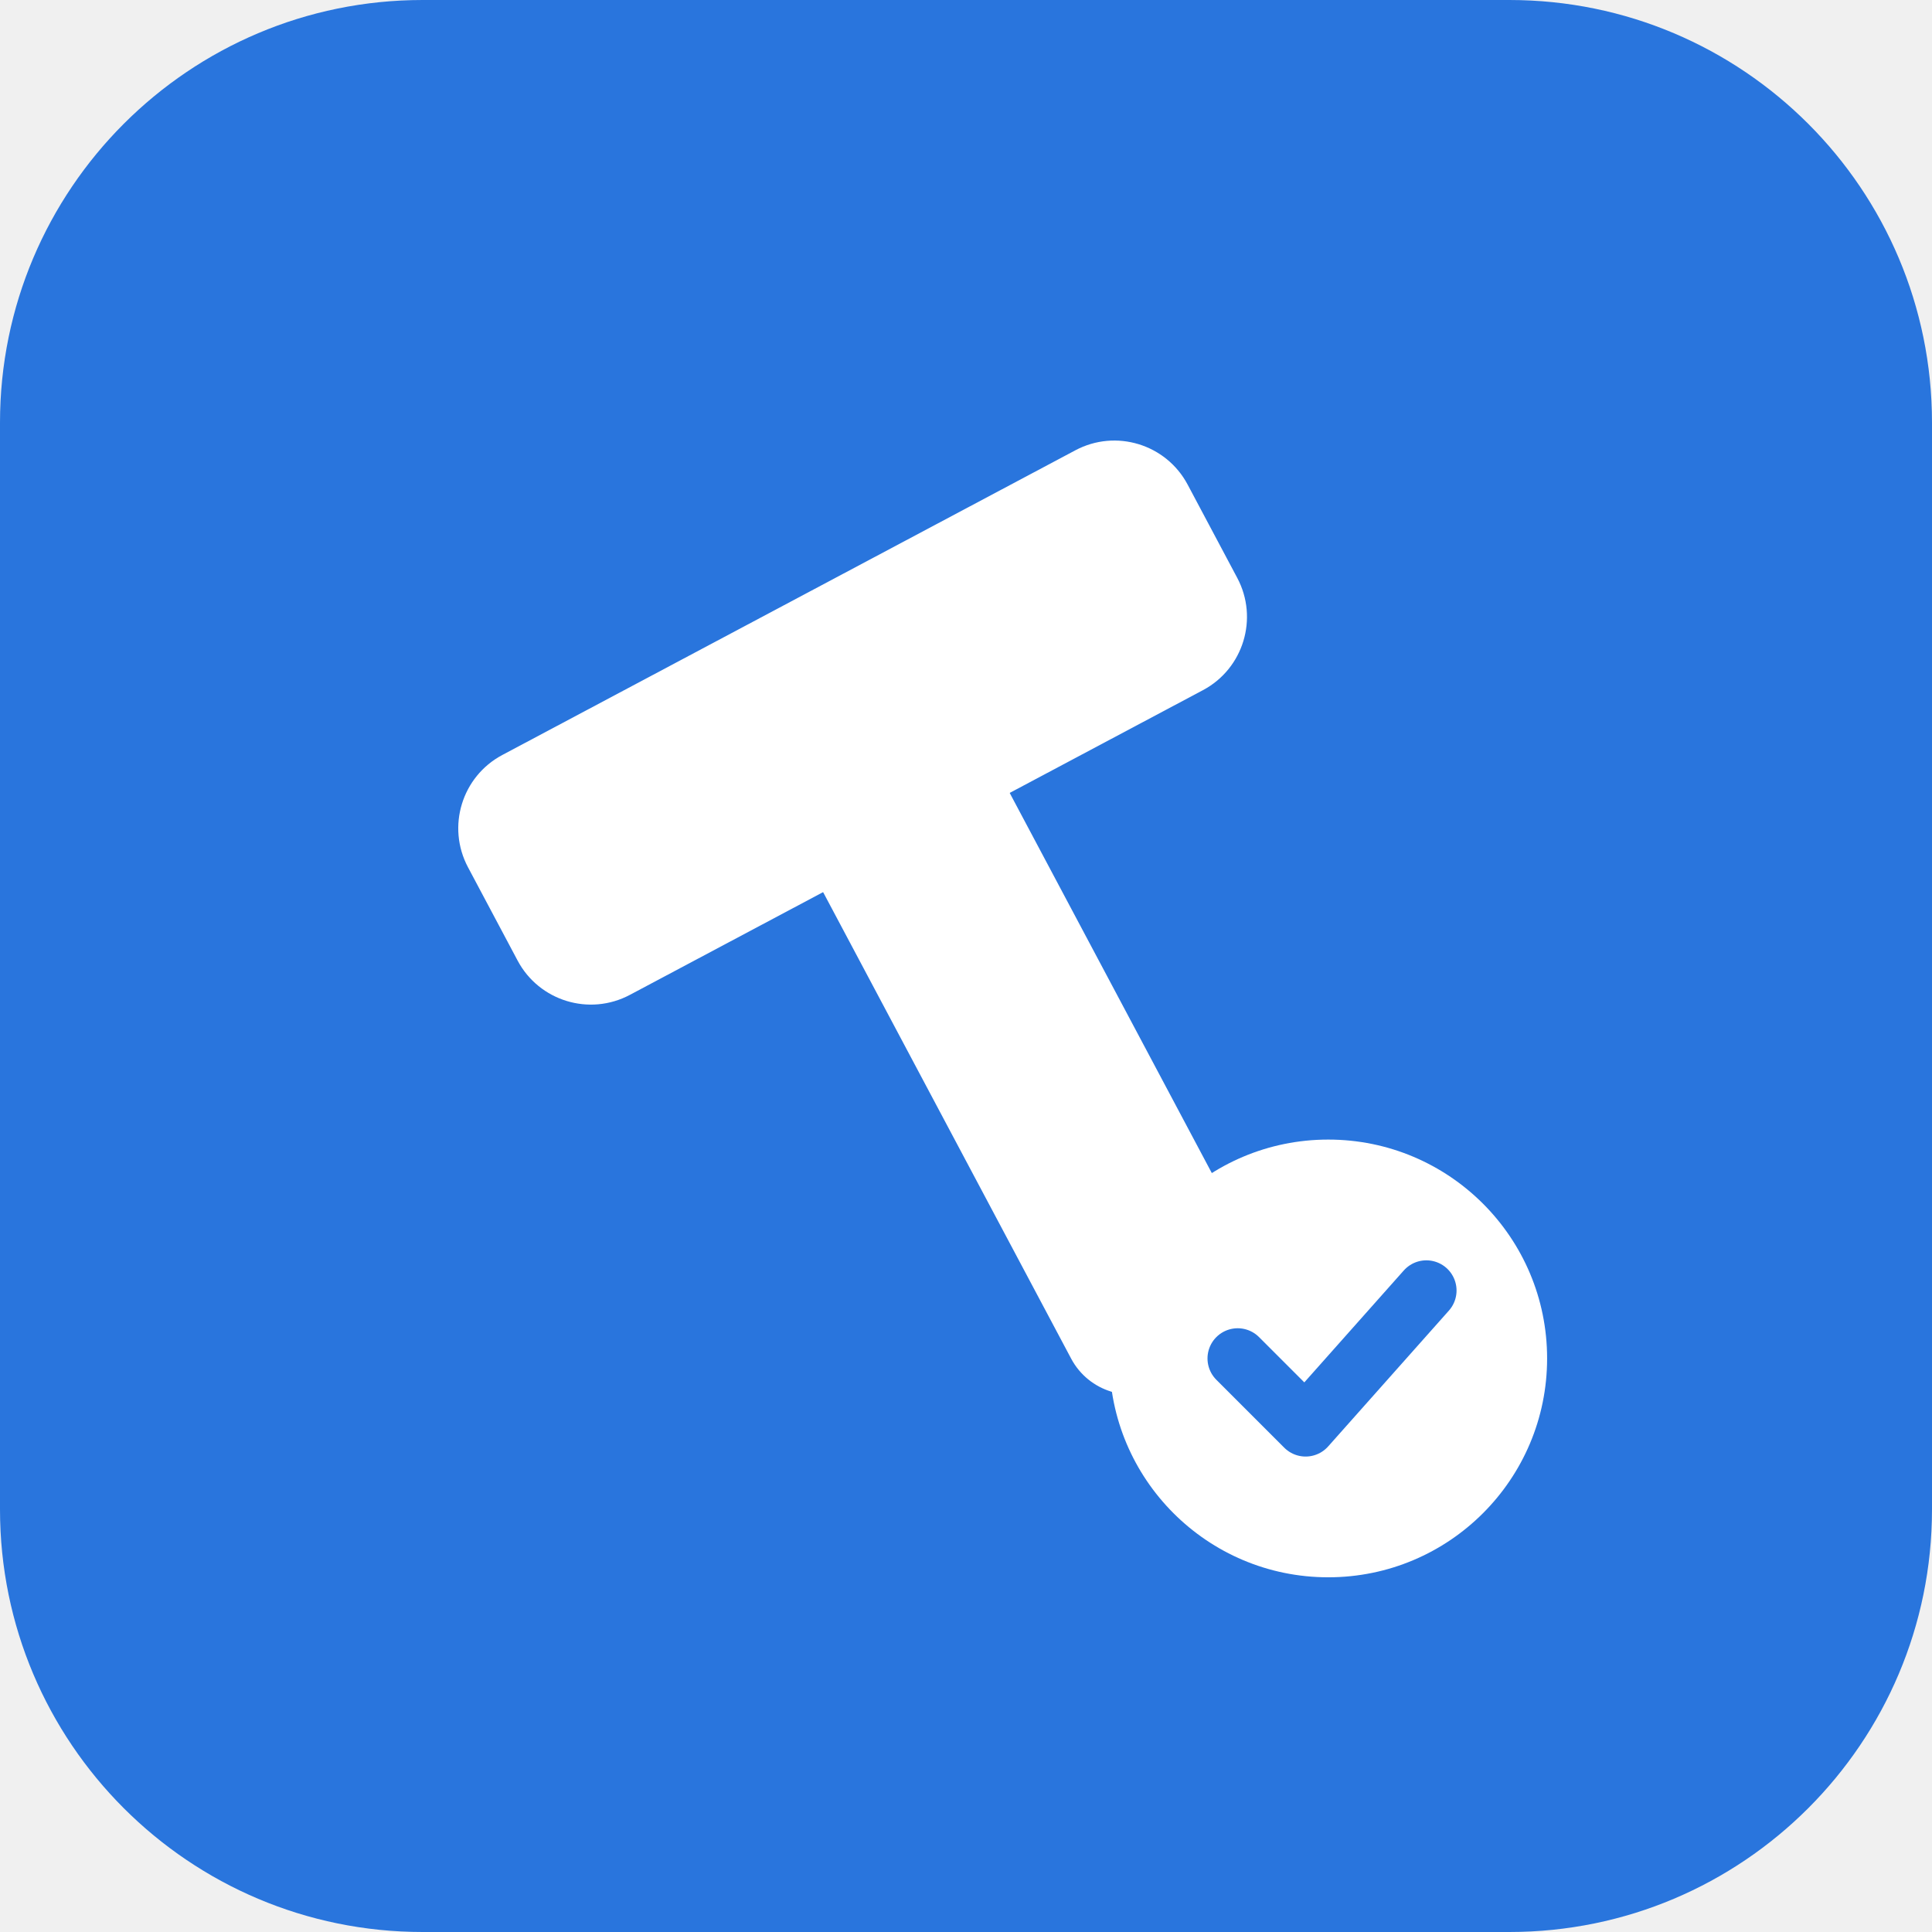
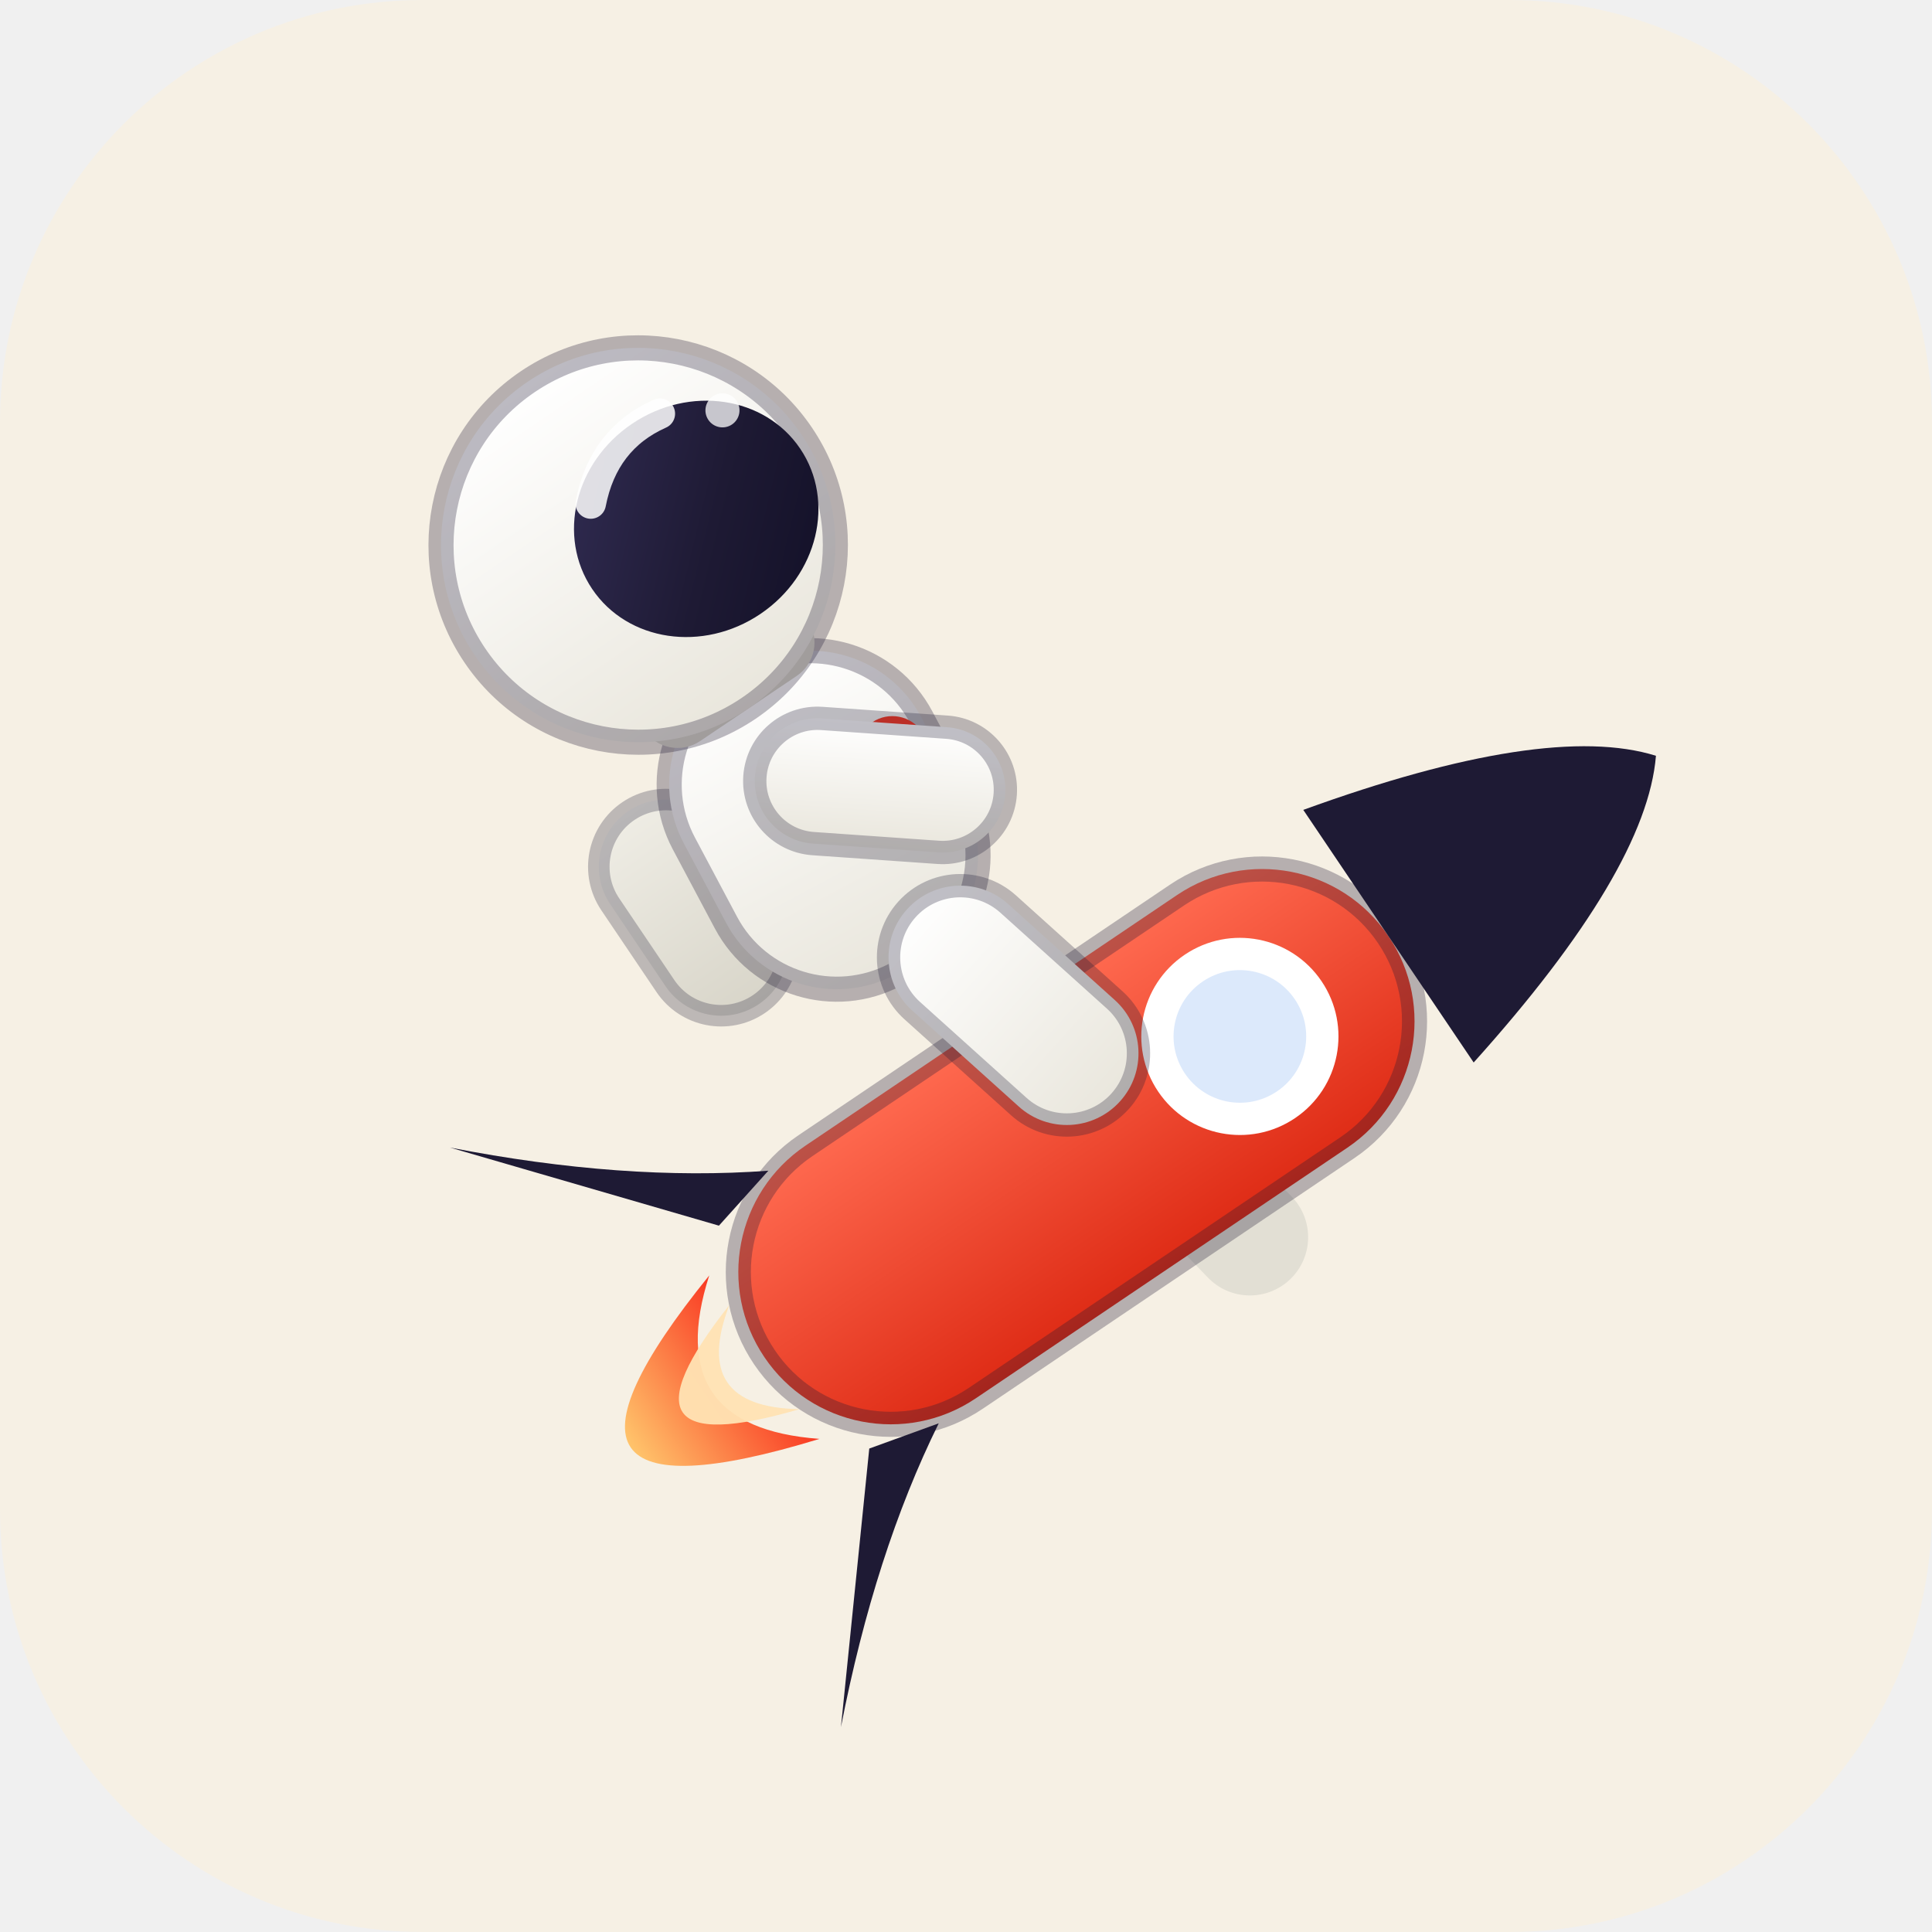
<svg xmlns="http://www.w3.org/2000/svg" width="512" height="512" viewBox="0 0 512 512">
-   <rect width="512" height="512" rx="112" fill="#2975DD" />
-   <g fill="#FFFFFF" transform="rotate(-28 256 248)">
-     <rect x="228" y="168" width="56" height="210" rx="18" />
-     <rect x="148" y="148" width="216" height="72" rx="22" />
+   <rect width="512" height="512" rx="112" fill="#F6F0E4" />
+   <defs>
+     <linearGradient id="jh-suit" x1="0" y1="0" x2="0" y2="1">
+       <stop offset="0" stop-color="#FFFFFF" />
+       <stop offset="1" stop-color="#E9E6DC" />
+     </linearGradient>
+     <linearGradient id="jh-visor" x1="0" y1="0" x2="1" y2="1">
+       <stop offset="0" stop-color="#332E56" />
+       <stop offset=".55" stop-color="#1E1A34" />
+       <stop offset="1" stop-color="#110F26" />
+     </linearGradient>
+     <linearGradient id="jh-pack" x1="0" y1="0" x2="0" y2="1">
+       <stop offset="0" stop-color="#EFEDE5" />
+       <stop offset="1" stop-color="#D8D5C9" />
+     </linearGradient>
+     <linearGradient id="jh-rocket" x1="0" y1="0" x2="0" y2="1">
+       <stop offset="0" stop-color="#FF6A50" />
+       <stop offset="1" stop-color="#DE2B15" />
+     </linearGradient>
+     <linearGradient id="jh-flame" x1="0" y1="0" x2="1" y2="0">
+       <stop offset="0" stop-color="#FFC46B" />
+       <stop offset="1" stop-color="#F93822" />
+     </linearGradient>
+   </defs>
+   <g transform="translate(28 24) scale(4.75)">
+     <g transform="rotate(-34 48 48)">
+       <path d="M26 55 Q8 60.5 26 66 Q19 60.5 26 55 Z" fill="url(#jh-flame)" />
+       <path d="M26 57 Q15 60.5 26 64 Q21 60.5 26 57 Z" fill="#FFE3B3" opacity=".95" />
+       <path d="M28 53 L18 41 Q25 48 32 52 Z" fill="#1E1A34" />
+       <path d="M28 68 L18 80 Q25 73 32 69 Z" fill="#1E1A34" />
+       <rect x="48" y="65" width="6.5" height="9" rx="3.25" transform="rotate(-10 48 65)" fill="#E2DFD4" />
+       <rect x="26" y="52" width="42" height="17" rx="8.5" fill="url(#jh-rocket)" stroke="rgba(30,26,52,.3)" stroke-width="1.4" />
+       <path d="M68 52 Q82 55.5 86 60.5 Q82 65.5 68 69 Z" fill="#1E1A34" />
+       <circle cx="58" cy="60.5" r="4.6" fill="#DCE9FB" stroke="#FFFFFF" stroke-width="1.8" />
+       <rect x="44" y="21" width="13" height="7" rx="3.5" transform="rotate(-55 44 28)" fill="url(#jh-suit)" stroke="rgba(30,26,52,.28)" stroke-width="1.3" />
+       <rect x="33" y="31" width="7.5" height="13" rx="3.75" fill="url(#jh-pack)" stroke="rgba(30,26,52,.26)" stroke-width="1.2" />
+       <rect x="38" y="28" width="15" height="19" rx="7" transform="rotate(6 45.5 37.5)" fill="url(#jh-suit)" stroke="rgba(30,26,52,.3)" stroke-width="1.4" />
+       <rect x="47.2" y="34.5" width="5.6" height="4.6" rx="2" fill="#F93822" />
+       <rect x="45" y="31" width="14" height="7" rx="3.5" transform="rotate(38 46 32)" fill="url(#jh-suit)" stroke="rgba(30,26,52,.28)" stroke-width="1.3" />
+       <rect x="44.5" y="44" width="8" height="16" rx="4" transform="rotate(-14 48.5 52)" fill="url(#jh-suit)" stroke="rgba(30,26,52,.28)" stroke-width="1.3" />
+       <rect x="40" y="25.5" width="11" height="4.5" rx="2.25" fill="#D8D5C9" />
+       <circle cx="45.5" cy="19" r="11" fill="url(#jh-suit)" stroke="rgba(30,26,52,.3)" stroke-width="1.4" />
+       <ellipse cx="49" cy="19.6" rx="7" ry="6.4" fill="url(#jh-visor)" />
+       <path d="M44.6 15.6 q2.6 -2.6 6 -2" stroke="rgba(255,255,255,.85)" stroke-width="1.7" fill="none" stroke-linecap="round" />
+       <circle cx="53.6" cy="15.4" r=".95" fill="rgba(255,255,255,.75)" />
+     </g>
  </g>
-   <circle cx="352" cy="360" r="58" fill="#FFFFFF" />
-   <path d="M328 360 l18 18 32-36" fill="none" stroke="#2975DD" stroke-width="16" stroke-linecap="round" stroke-linejoin="round" />
</svg>
